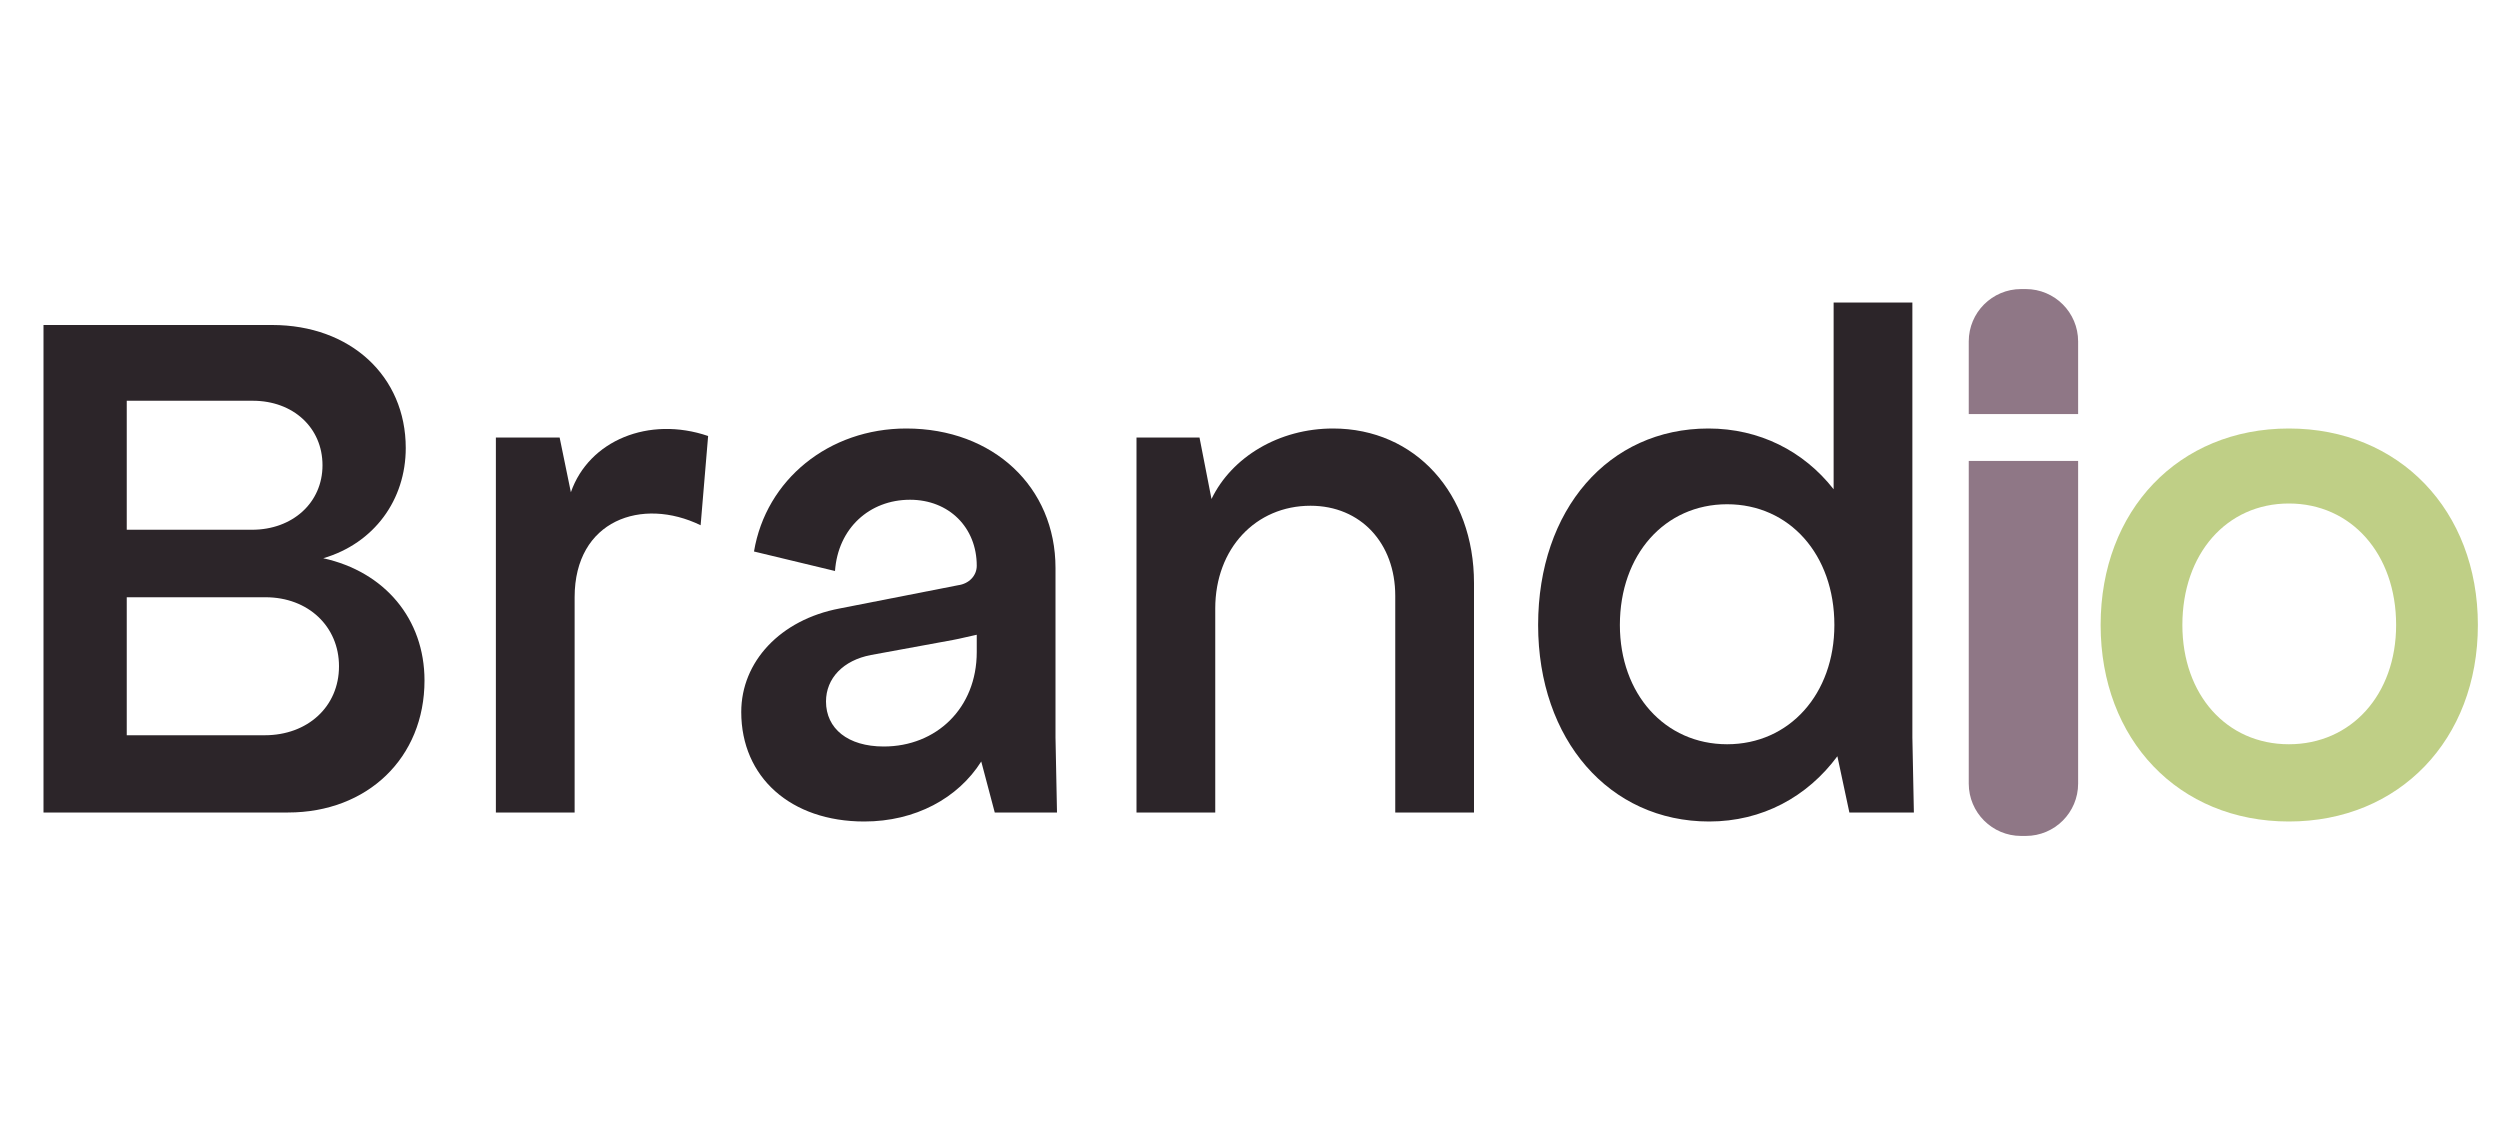
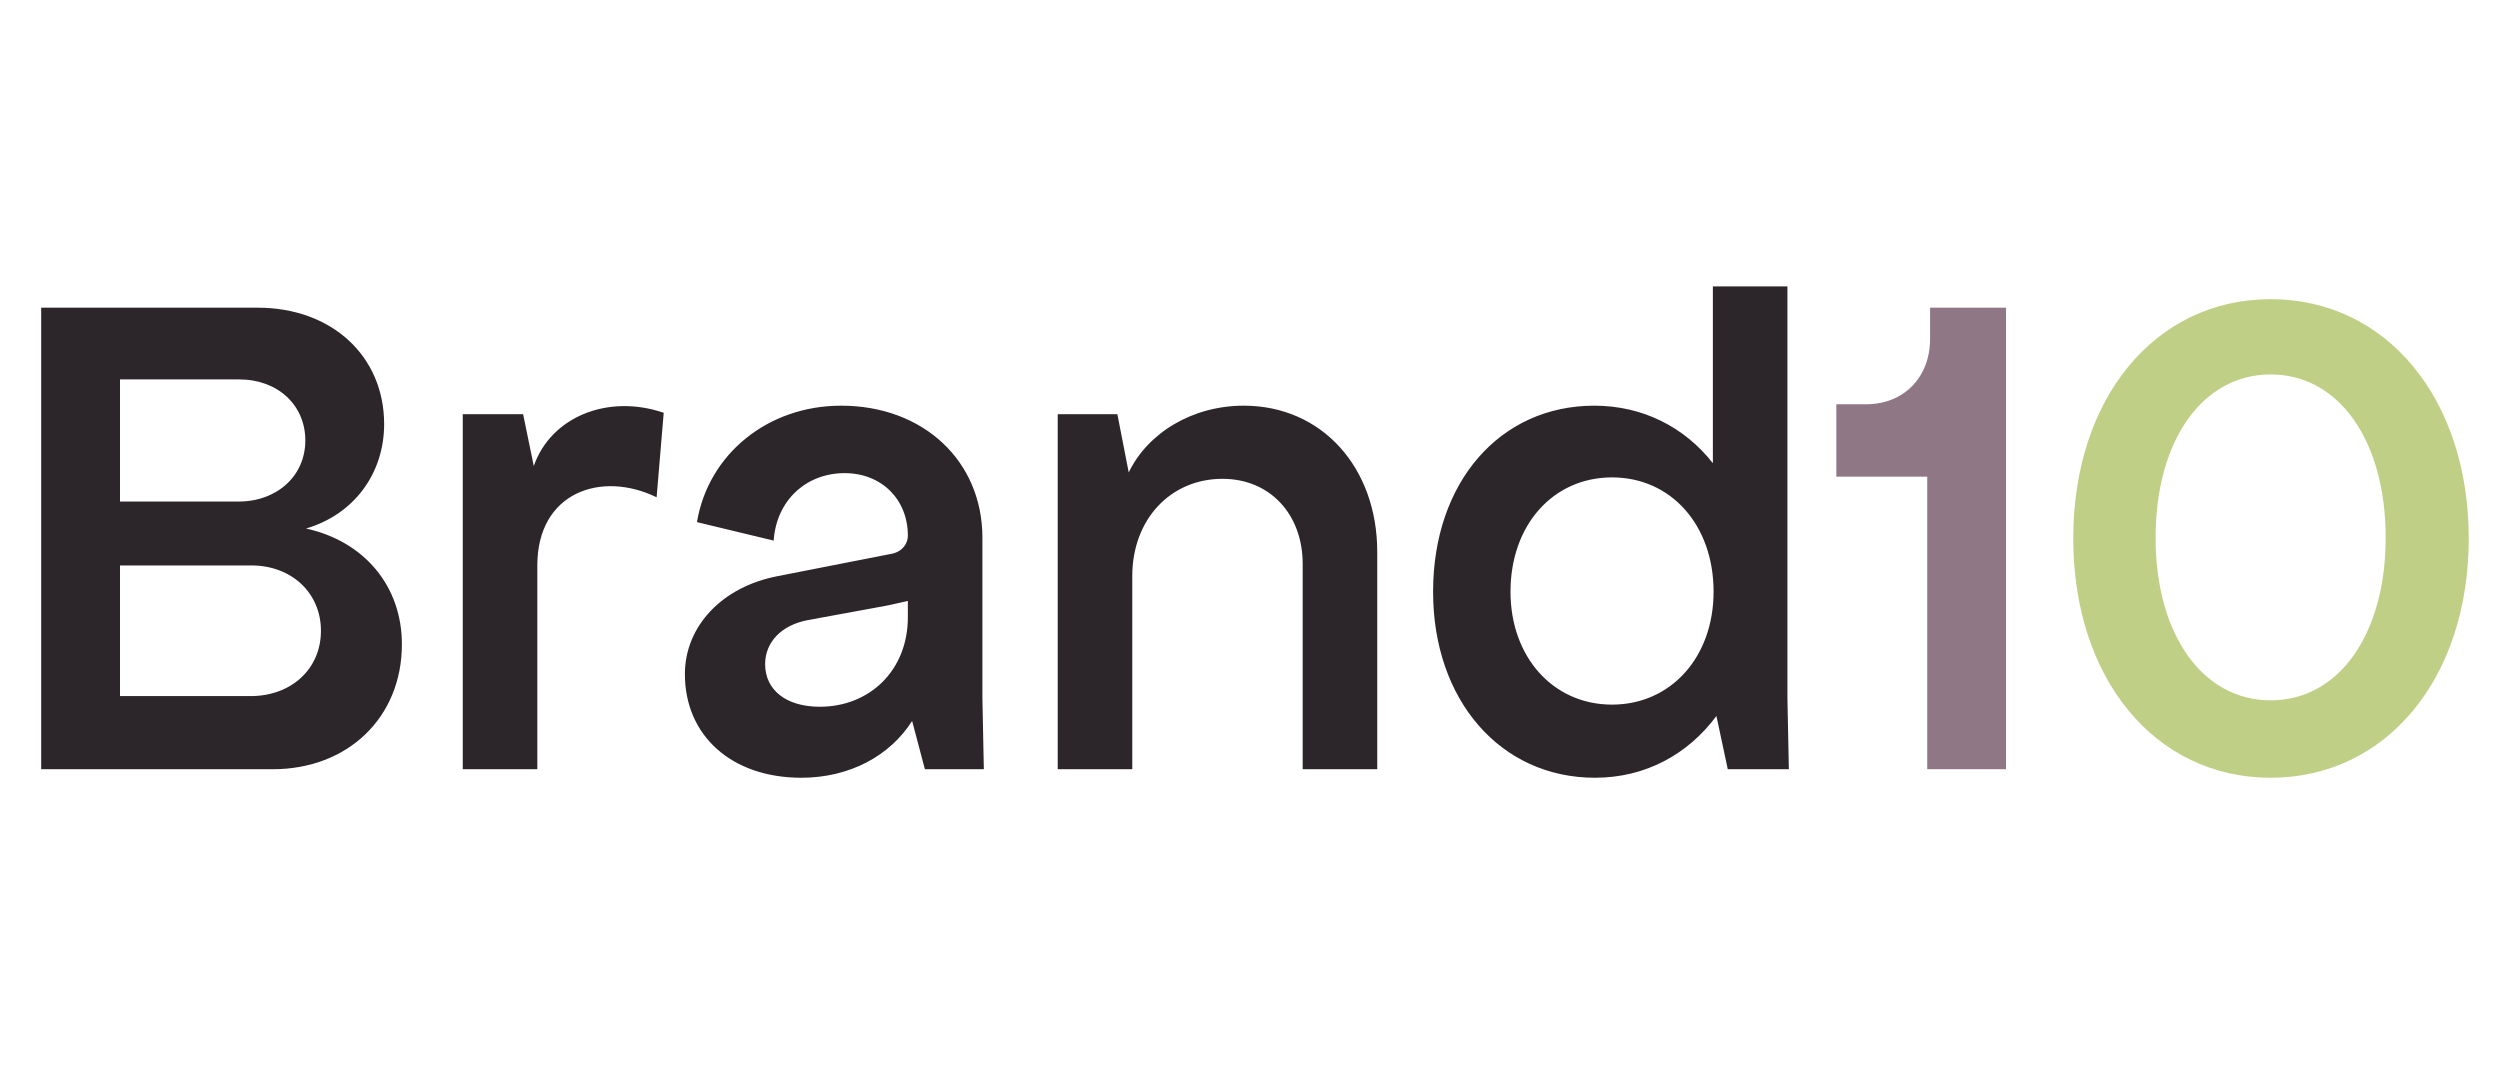
- <svg xmlns="http://www.w3.org/2000/svg" width="160" height="72" viewBox="0 0 160 72" fill="none">
-   <path d="M2.784 52V20.8H17.424C22.416 20.8 25.968 24.064 25.968 28.672C25.968 31.984 23.952 34.768 20.688 35.728C24.624 36.592 27.168 39.616 27.168 43.552C27.168 48.496 23.52 52 18.432 52H2.784ZM8.112 47.056H16.944C19.68 47.056 21.696 45.232 21.696 42.64C21.696 40.096 19.728 38.224 16.992 38.224H8.112V47.056ZM8.112 33.904H16.128C18.72 33.904 20.64 32.176 20.64 29.776C20.64 27.376 18.768 25.648 16.176 25.648H8.112V33.904Z" fill="#2C2529" />
-   <path d="M31.736 52V28H35.816L36.536 31.504C37.688 28.192 41.528 26.608 45.32 27.904L44.84 33.616C41.096 31.792 36.776 33.28 36.776 38.224V52H31.736Z" fill="#2C2529" />
-   <path d="M55.312 52.576C50.608 52.576 47.44 49.744 47.44 45.568C47.44 42.352 49.936 39.664 53.728 38.944L61.312 37.456C62.032 37.36 62.512 36.832 62.512 36.208C62.512 33.76 60.736 31.984 58.24 31.984C55.648 31.984 53.632 33.808 53.44 36.544L48.256 35.296C49.024 30.688 53.056 27.424 58 27.424C63.568 27.424 67.552 31.168 67.552 36.352V47.2L67.648 52H63.664L62.8 48.736C61.312 51.088 58.576 52.576 55.312 52.576ZM52.864 44.896C52.864 46.624 54.256 47.776 56.56 47.776C59.92 47.776 62.512 45.328 62.512 41.728V40.624C62.032 40.72 61.504 40.864 60.976 40.96L55.744 41.92C53.968 42.256 52.864 43.408 52.864 44.896Z" fill="#2C2529" />
-   <path d="M72.736 52V28H76.768L77.536 31.936C78.832 29.248 81.856 27.424 85.312 27.424C90.592 27.424 94.336 31.6 94.336 37.312V52H89.296V38.128C89.296 34.768 87.088 32.368 83.872 32.368C80.368 32.368 77.776 35.104 77.776 38.944V52H72.736Z" fill="#2C2529" />
-   <path d="M109.384 52.576C103 52.576 98.44 47.344 98.44 40C98.44 32.608 102.952 27.424 109.336 27.424C112.6 27.424 115.432 28.864 117.352 31.312V19.36H122.392V47.2L122.488 52H118.36L117.592 48.4C115.672 50.992 112.792 52.576 109.384 52.576ZM110.536 47.632C114.52 47.632 117.4 44.416 117.4 40C117.4 35.488 114.52 32.272 110.536 32.272C106.552 32.272 103.672 35.488 103.672 40C103.672 44.416 106.552 47.632 110.536 47.632Z" fill="#2C2529" />
-   <path d="M126 21.85C126 20 127.5 18.5 129.35 18.5H129.65C131.5 18.5 133 20 133 21.85V26.5H126V21.85Z" fill="#8F7786" />
-   <path d="M126 29.5H133V50.15C133 52 131.5 53.5 129.65 53.5H129.35C127.5 53.5 126 52 126 50.15V29.5Z" fill="#8F7786" />
-   <path d="M146.488 52.576C139.432 52.576 134.44 47.344 134.44 40C134.44 32.656 139.432 27.424 146.488 27.424C153.544 27.424 158.584 32.656 158.584 40C158.584 47.344 153.544 52.576 146.488 52.576ZM146.488 47.632C150.472 47.632 153.352 44.464 153.352 40C153.352 35.44 150.472 32.224 146.488 32.224C142.504 32.224 139.672 35.44 139.672 40C139.672 44.464 142.504 47.632 146.488 47.632Z" fill="#BFCF86" />
+ <svg xmlns="http://www.w3.org/2000/svg" width="169" height="72" viewBox="0 0 169 72" fill="none">
+   <path d="M2.784 52V20.8H17.424C22.416 20.8 25.968 24.064 25.968 28.672C25.968 31.984 23.952 34.768 20.688 35.728C24.624 36.592 27.168 39.616 27.168 43.552C27.168 48.496 23.52 52 18.432 52H2.784ZM8.112 47.056H16.944C19.68 47.056 21.696 45.232 21.696 42.64C21.696 40.096 19.728 38.224 16.992 38.224H8.112V47.056ZM8.112 33.904H16.128C18.72 33.904 20.64 32.176 20.64 29.776C20.64 27.376 18.768 25.648 16.176 25.648H8.112V33.904ZM31.283 52V28H35.363L36.083 31.504C37.235 28.192 41.075 26.608 44.867 27.904L44.387 33.616C40.643 31.792 36.323 33.28 36.323 38.224V52H31.283ZM54.171 52.576C49.467 52.576 46.299 49.744 46.299 45.568C46.299 42.352 48.795 39.664 52.587 38.944L60.171 37.456C60.891 37.36 61.371 36.832 61.371 36.208C61.371 33.76 59.595 31.984 57.099 31.984C54.507 31.984 52.491 33.808 52.299 36.544L47.115 35.296C47.883 30.688 51.915 27.424 56.859 27.424C62.427 27.424 66.411 31.168 66.411 36.352V47.2L66.507 52H62.523L61.659 48.736C60.171 51.088 57.435 52.576 54.171 52.576ZM51.723 44.896C51.723 46.624 53.115 47.776 55.419 47.776C58.779 47.776 61.371 45.328 61.371 41.728V40.624C60.891 40.72 60.363 40.864 59.835 40.96L54.603 41.92C52.827 42.256 51.723 43.408 51.723 44.896ZM71.502 52V28H75.534L76.302 31.936C77.598 29.248 80.622 27.424 84.078 27.424C89.358 27.424 93.102 31.6 93.102 37.312V52H88.062V38.128C88.062 34.768 85.854 32.368 82.638 32.368C79.134 32.368 76.542 35.104 76.542 38.944V52H71.502ZM107.822 52.576C101.438 52.576 96.877 47.344 96.877 40C96.877 32.608 101.39 27.424 107.773 27.424C111.038 27.424 113.87 28.864 115.79 31.312V19.36H120.83V47.2L120.926 52H116.798L116.03 48.4C114.11 50.992 111.23 52.576 107.822 52.576ZM108.974 47.632C112.958 47.632 115.838 44.416 115.838 40C115.838 35.488 112.958 32.272 108.974 32.272C104.99 32.272 102.11 35.488 102.11 40C102.11 44.416 104.99 47.632 108.974 47.632Z" fill="#2C2529" />
+   <path d="M130.281 52V32.224H124.137V27.328H126.153C128.697 27.328 130.473 25.504 130.473 22.912V20.8H135.609V52H130.281Z" fill="#8F7786" />
+   <path d="M153.495 52.576C145.671 52.576 140.151 45.856 140.151 36.4C140.151 26.944 145.671 20.224 153.495 20.224C161.319 20.224 166.887 26.944 166.887 36.4C166.887 45.856 161.319 52.576 153.495 52.576ZM153.495 47.344C158.103 47.344 161.271 42.88 161.271 36.352C161.271 29.776 158.103 25.312 153.495 25.312C148.887 25.312 145.719 29.776 145.719 36.352C145.719 42.88 148.887 47.344 153.495 47.344Z" fill="#BFCF86" />
</svg>
